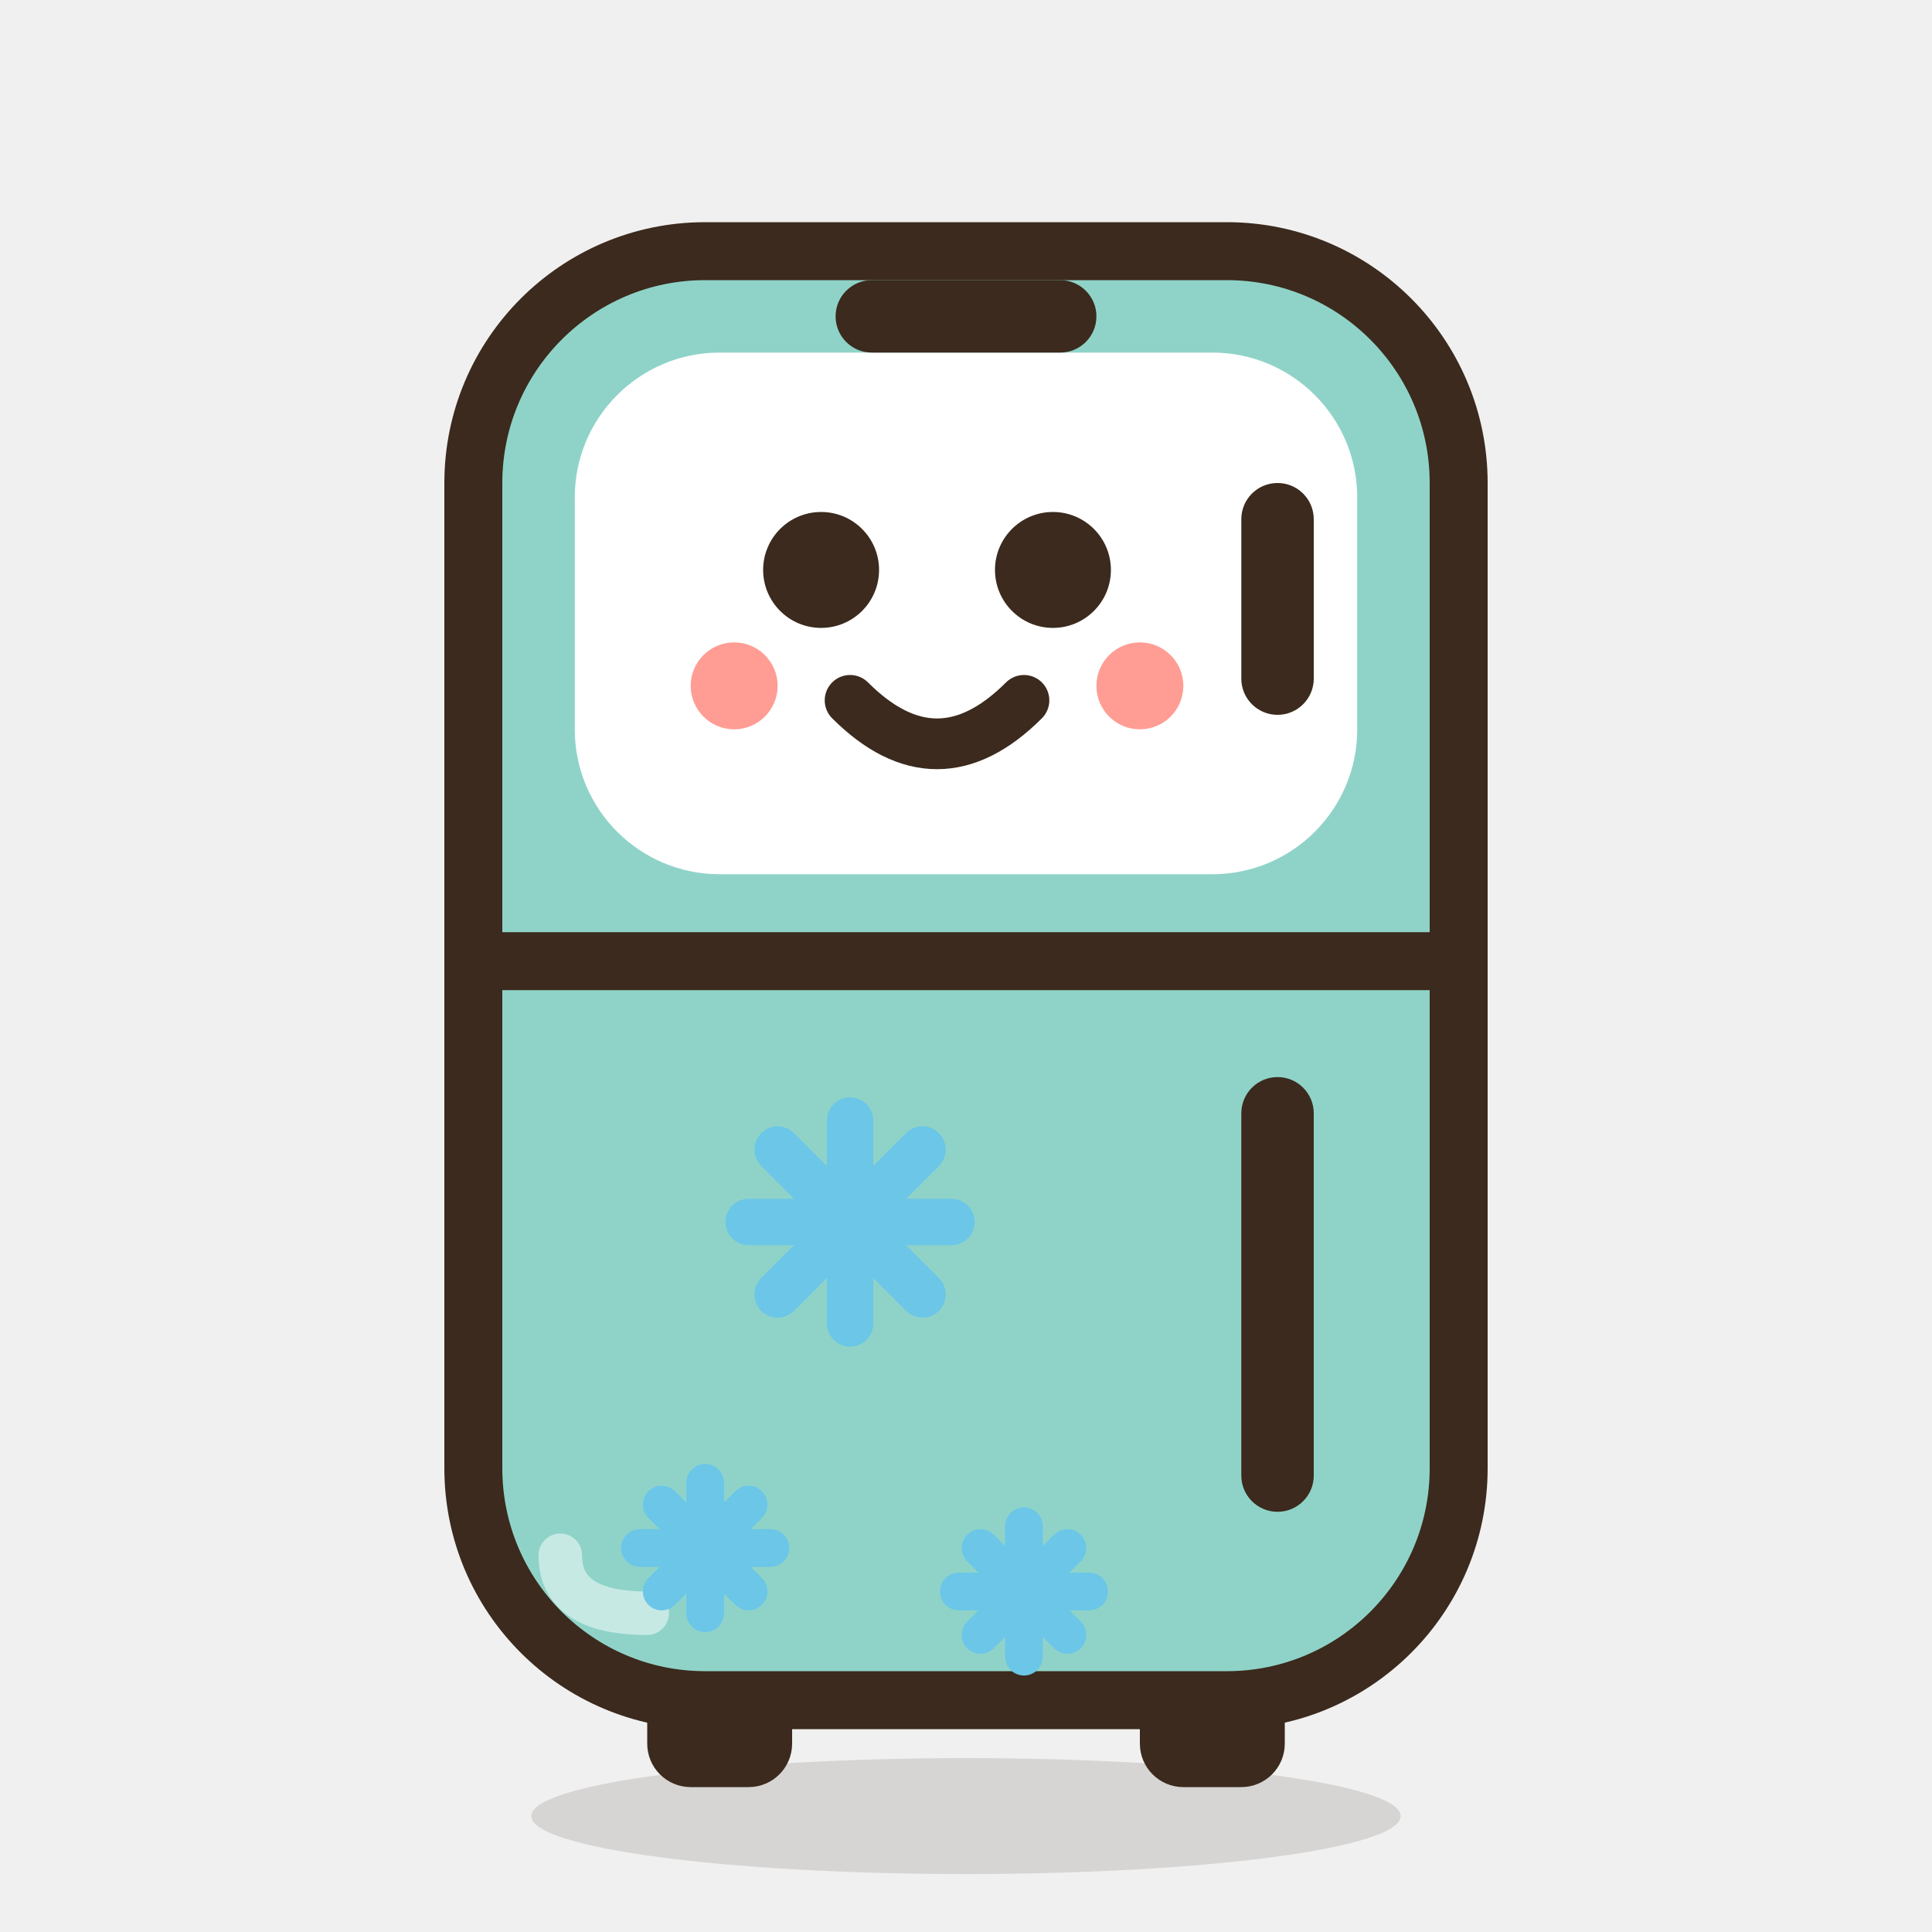
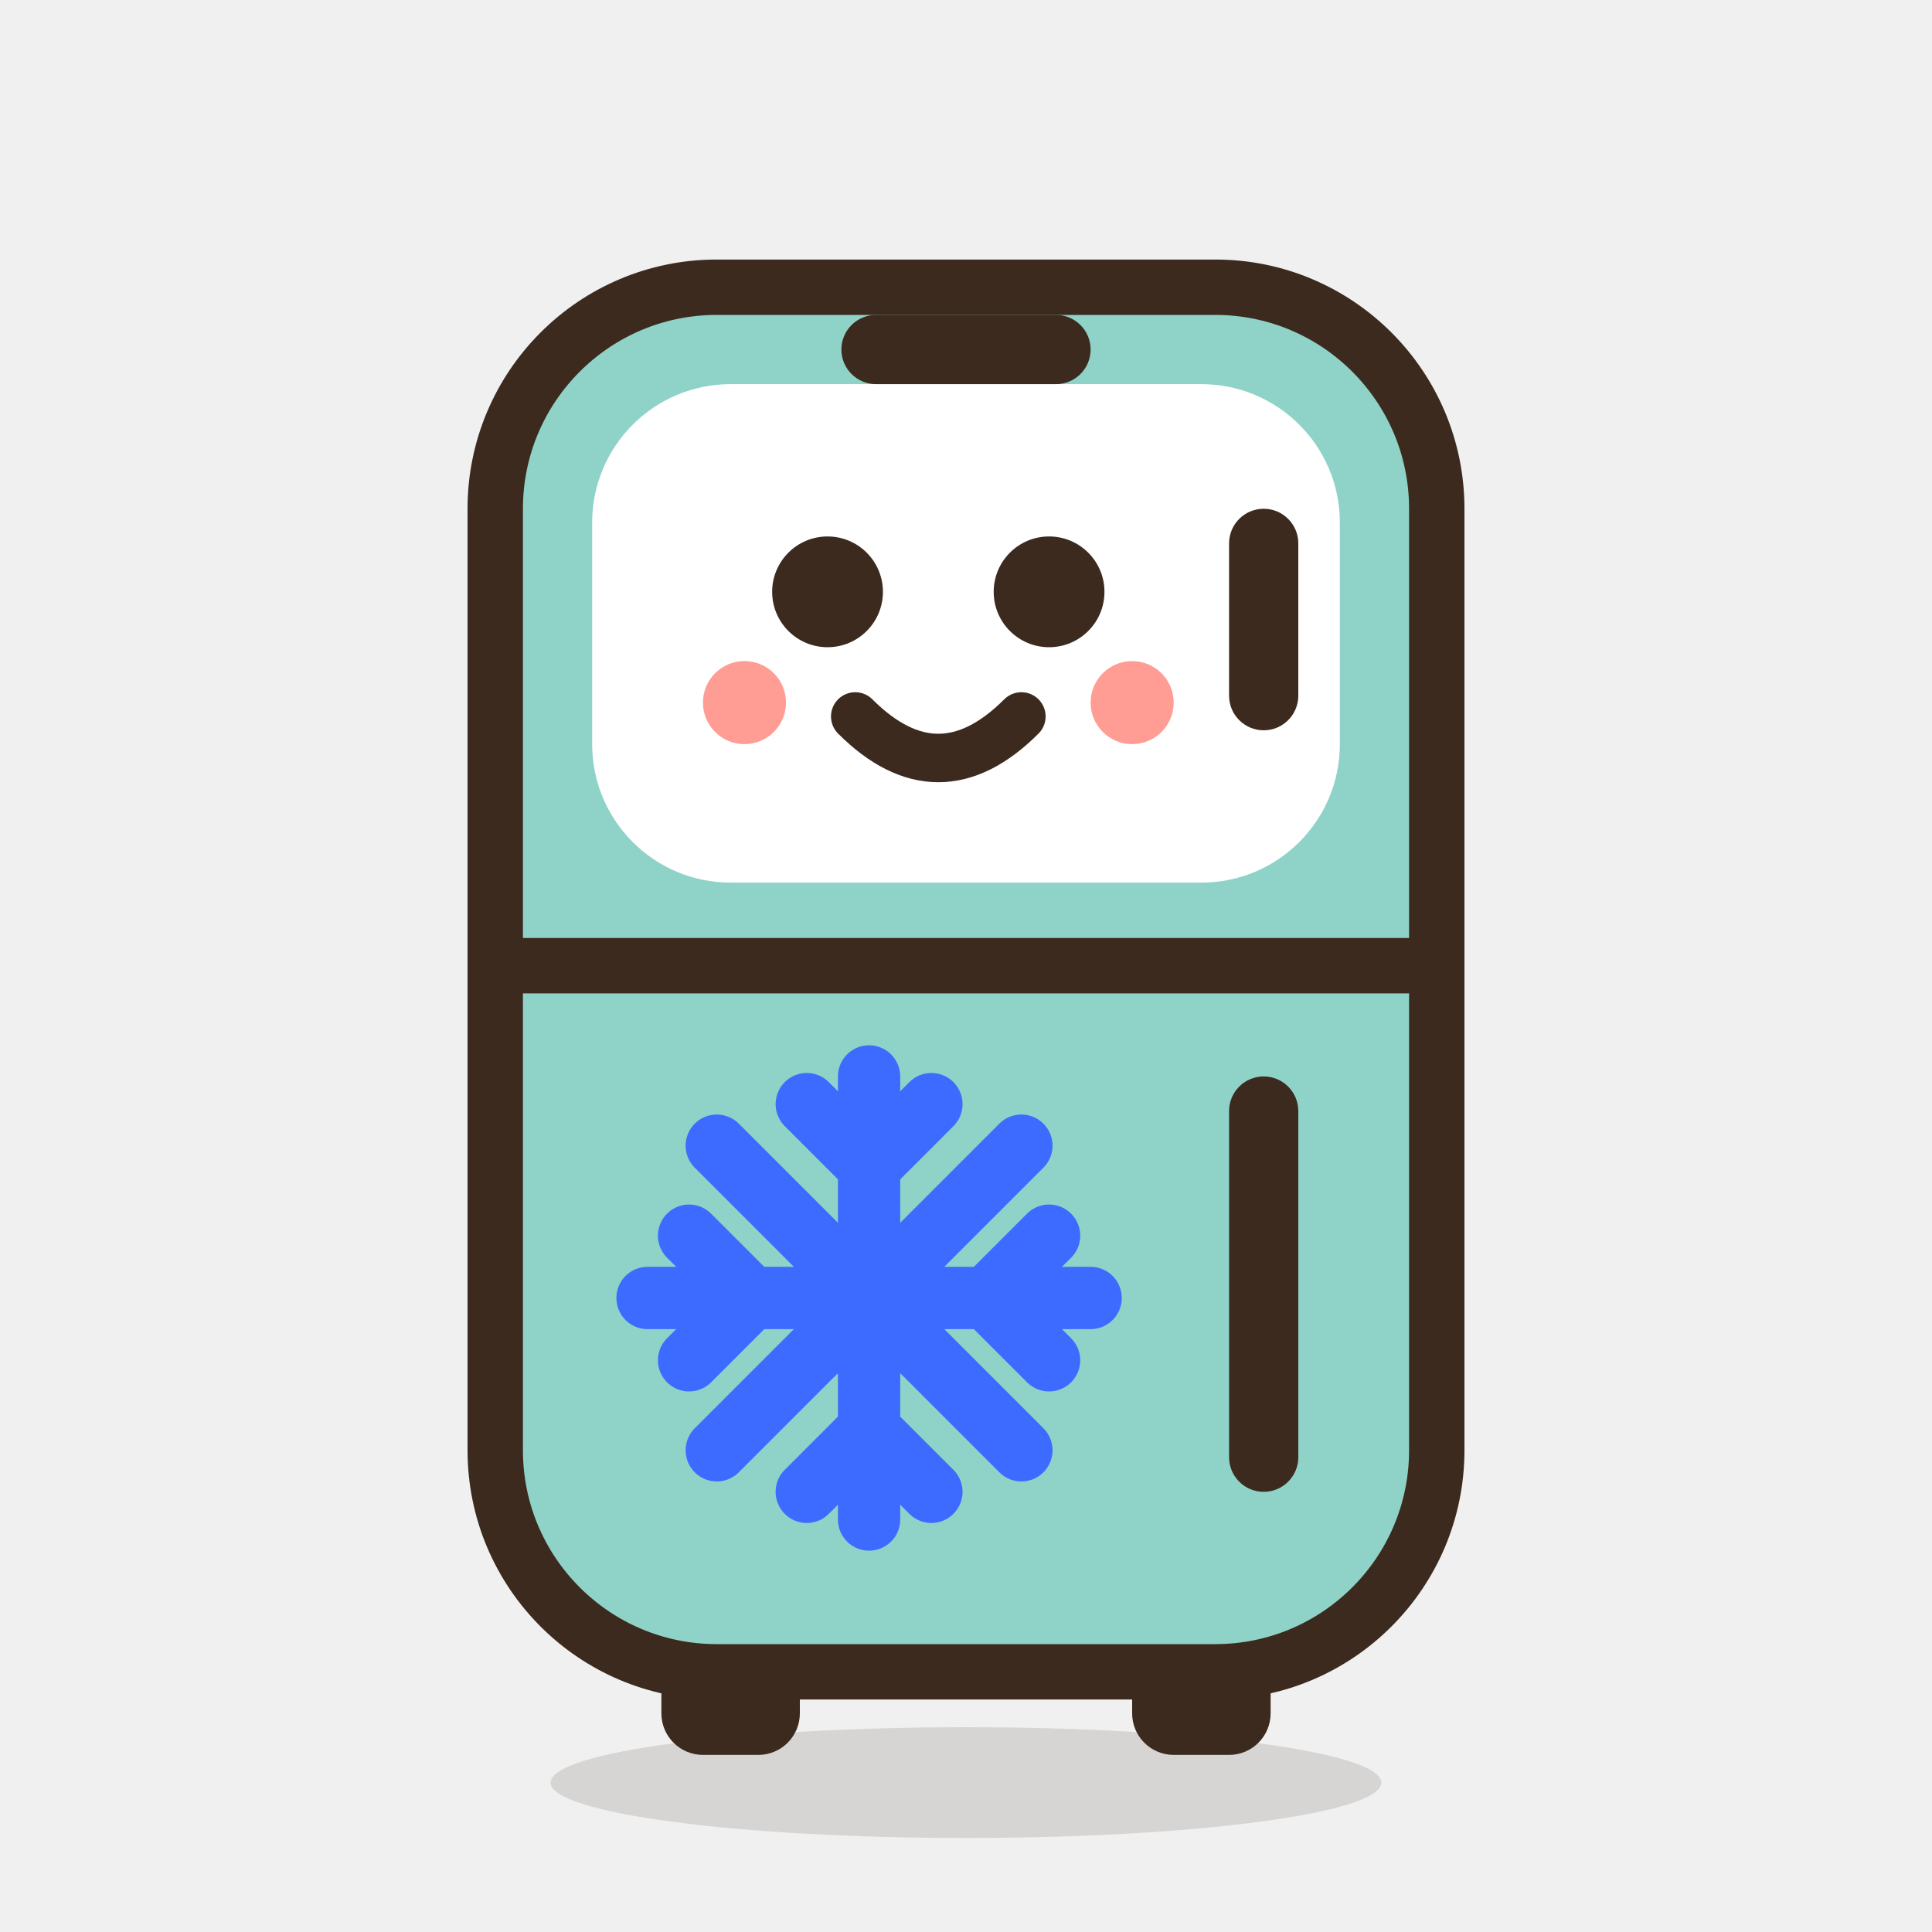
<svg xmlns="http://www.w3.org/2000/svg" viewBox="0 0 120 120" width="120" height="120" role="img" aria-label="MealToUs">
  <style>
    .jump{animation:jump 3.2s ease-in-out infinite;transform-origin:60px 112px}
    .blink{animation:blink 3.6s infinite;transform-box:fill-box;transform-origin:center}
-     .snow{animation:snow 2.4s ease-in-out infinite;transform-box:fill-box;transform-origin:center}
-     .snow.b{animation-delay:.8s}.snow.c{animation-delay:1.6s}
+     .flake{animation:flake 6s ease-in-out infinite;transform-box:fill-box;transform-origin:center}
    .sh{animation:sh 3.2s ease-in-out infinite;transform-origin:center}
    .hand{animation:hand 3.2s ease-in-out infinite;transform-box:fill-box;transform-origin:center}
    @keyframes jump{0%,45%,100%{transform:translateY(0) scale(1,1)}12%{transform:translateY(0) scale(1.05,.94)}24%{transform:translateY(-7px) scale(.97,1.04)}36%{transform:translateY(0) scale(1.05,.95)}42%{transform:translateY(0) scale(.99,1.01)}}
    @keyframes sh{0%,45%,100%{transform:scale(1)}24%{transform:scale(.8)}}
    @keyframes blink{0%,90%,100%{transform:scaleY(1)}93%{transform:scaleY(.1)}}
    @keyframes hand{0%,45%,100%{transform:translateY(0)}24%{transform:translateY(-2px)}}
-     @keyframes snow{0%,100%{opacity:0;transform:scale(.3) rotate(0)}50%{opacity:1;transform:scale(1) rotate(60deg)}}
-     @media (prefers-reduced-motion:reduce){.jump,.blink,.snow,.sh,.hand{animation:none}.snow{opacity:.9}}
+     @keyframes flake{0%,100%{transform:rotate(-8deg) scale(1)}50%{transform:rotate(8deg) scale(1.06)}}
+     @media (prefers-reduced-motion:reduce){.jump,.blink,.flake,.sh,.hand{animation:none}}
  </style>
-   <g transform="translate(60 66) scale(.9) translate(-60 -62)">
+   <g transform="translate(60 66) scale(.86) translate(-60 -62)">
    <ellipse class="sh" cx="60" cy="114" rx="30" ry="4" fill="#3b2a1d" opacity=".14" />
    <g class="jump">
      <rect x="38" y="104" width="10" height="8" rx="3" fill="#3b2a1d" />
      <rect x="72" y="104" width="10" height="8" rx="3" fill="#3b2a1d" />
      <rect x="26" y="6" width="68" height="100" rx="16" fill="#8FD3C8" stroke="#3b2a1d" stroke-width="4" />
-       <path d="M32 96q0 4 6 4" fill="none" stroke="#fff" stroke-width="3" stroke-linecap="round" opacity=".5" />
      <rect x="33" y="13" width="54" height="36" rx="10" fill="#fff" />
      <rect x="51" y="8" width="18" height="5" rx="2.5" fill="#3b2a1d" />
      <g class="blink">
        <circle cx="50" cy="28" r="4" fill="#3b2a1d" />
        <circle cx="66" cy="28" r="4" fill="#3b2a1d" />
      </g>
      <path d="M52 37q6 6 12 0" fill="none" stroke="#3b2a1d" stroke-width="3.5" stroke-linecap="round" />
      <circle cx="44" cy="36" r="3" fill="#ff9d94" />
      <circle cx="72" cy="36" r="3" fill="#ff9d94" />
      <path d="M26 55h68" stroke="#3b2a1d" stroke-width="4" />
      <rect x="79" y="22" width="5" height="16" rx="2.5" fill="#3b2a1d" />
      <rect class="hand" x="79" y="63" width="5" height="30" rx="2.5" fill="#3b2a1d" />
-       <g class="snow" fill="none" stroke="#6BC6E8" stroke-width="3.2" stroke-linecap="round">
-         <path d="M52 66v14M45 73h14M47 68l10 10M57 68l-10 10" />
-       </g>
-       <g class="snow b" fill="none" stroke="#6BC6E8" stroke-width="2.6" stroke-linecap="round">
-         <path d="M42 91v9M37.5 95.5h9M39 92.5l6 6M45 92.5l-6 6" />
-       </g>
-       <g class="snow c" fill="none" stroke="#6BC6E8" stroke-width="2.6" stroke-linecap="round">
-         <path d="M64 94v9M59.500 98.500h9M61 95.500l6 6M67 95.500l-6 6" />
+       <g class="flake" fill="none" stroke="#3D6BFF" stroke-width="4.5" stroke-linecap="round" stroke-linejoin="round">
+         <path d="M53 63v32M37 79h32M42 68l22 22M64 68L42 90" />
+         <path d="M48.500 65l4.500 4.500 4.500-4.500M48.500 93l4.500-4.500 4.500 4.500M40 74.500l4.500 4.500-4.500 4.500M66 74.500l-4.500 4.500 4.500 4.500" />
      </g>
    </g>
  </g>
</svg>
